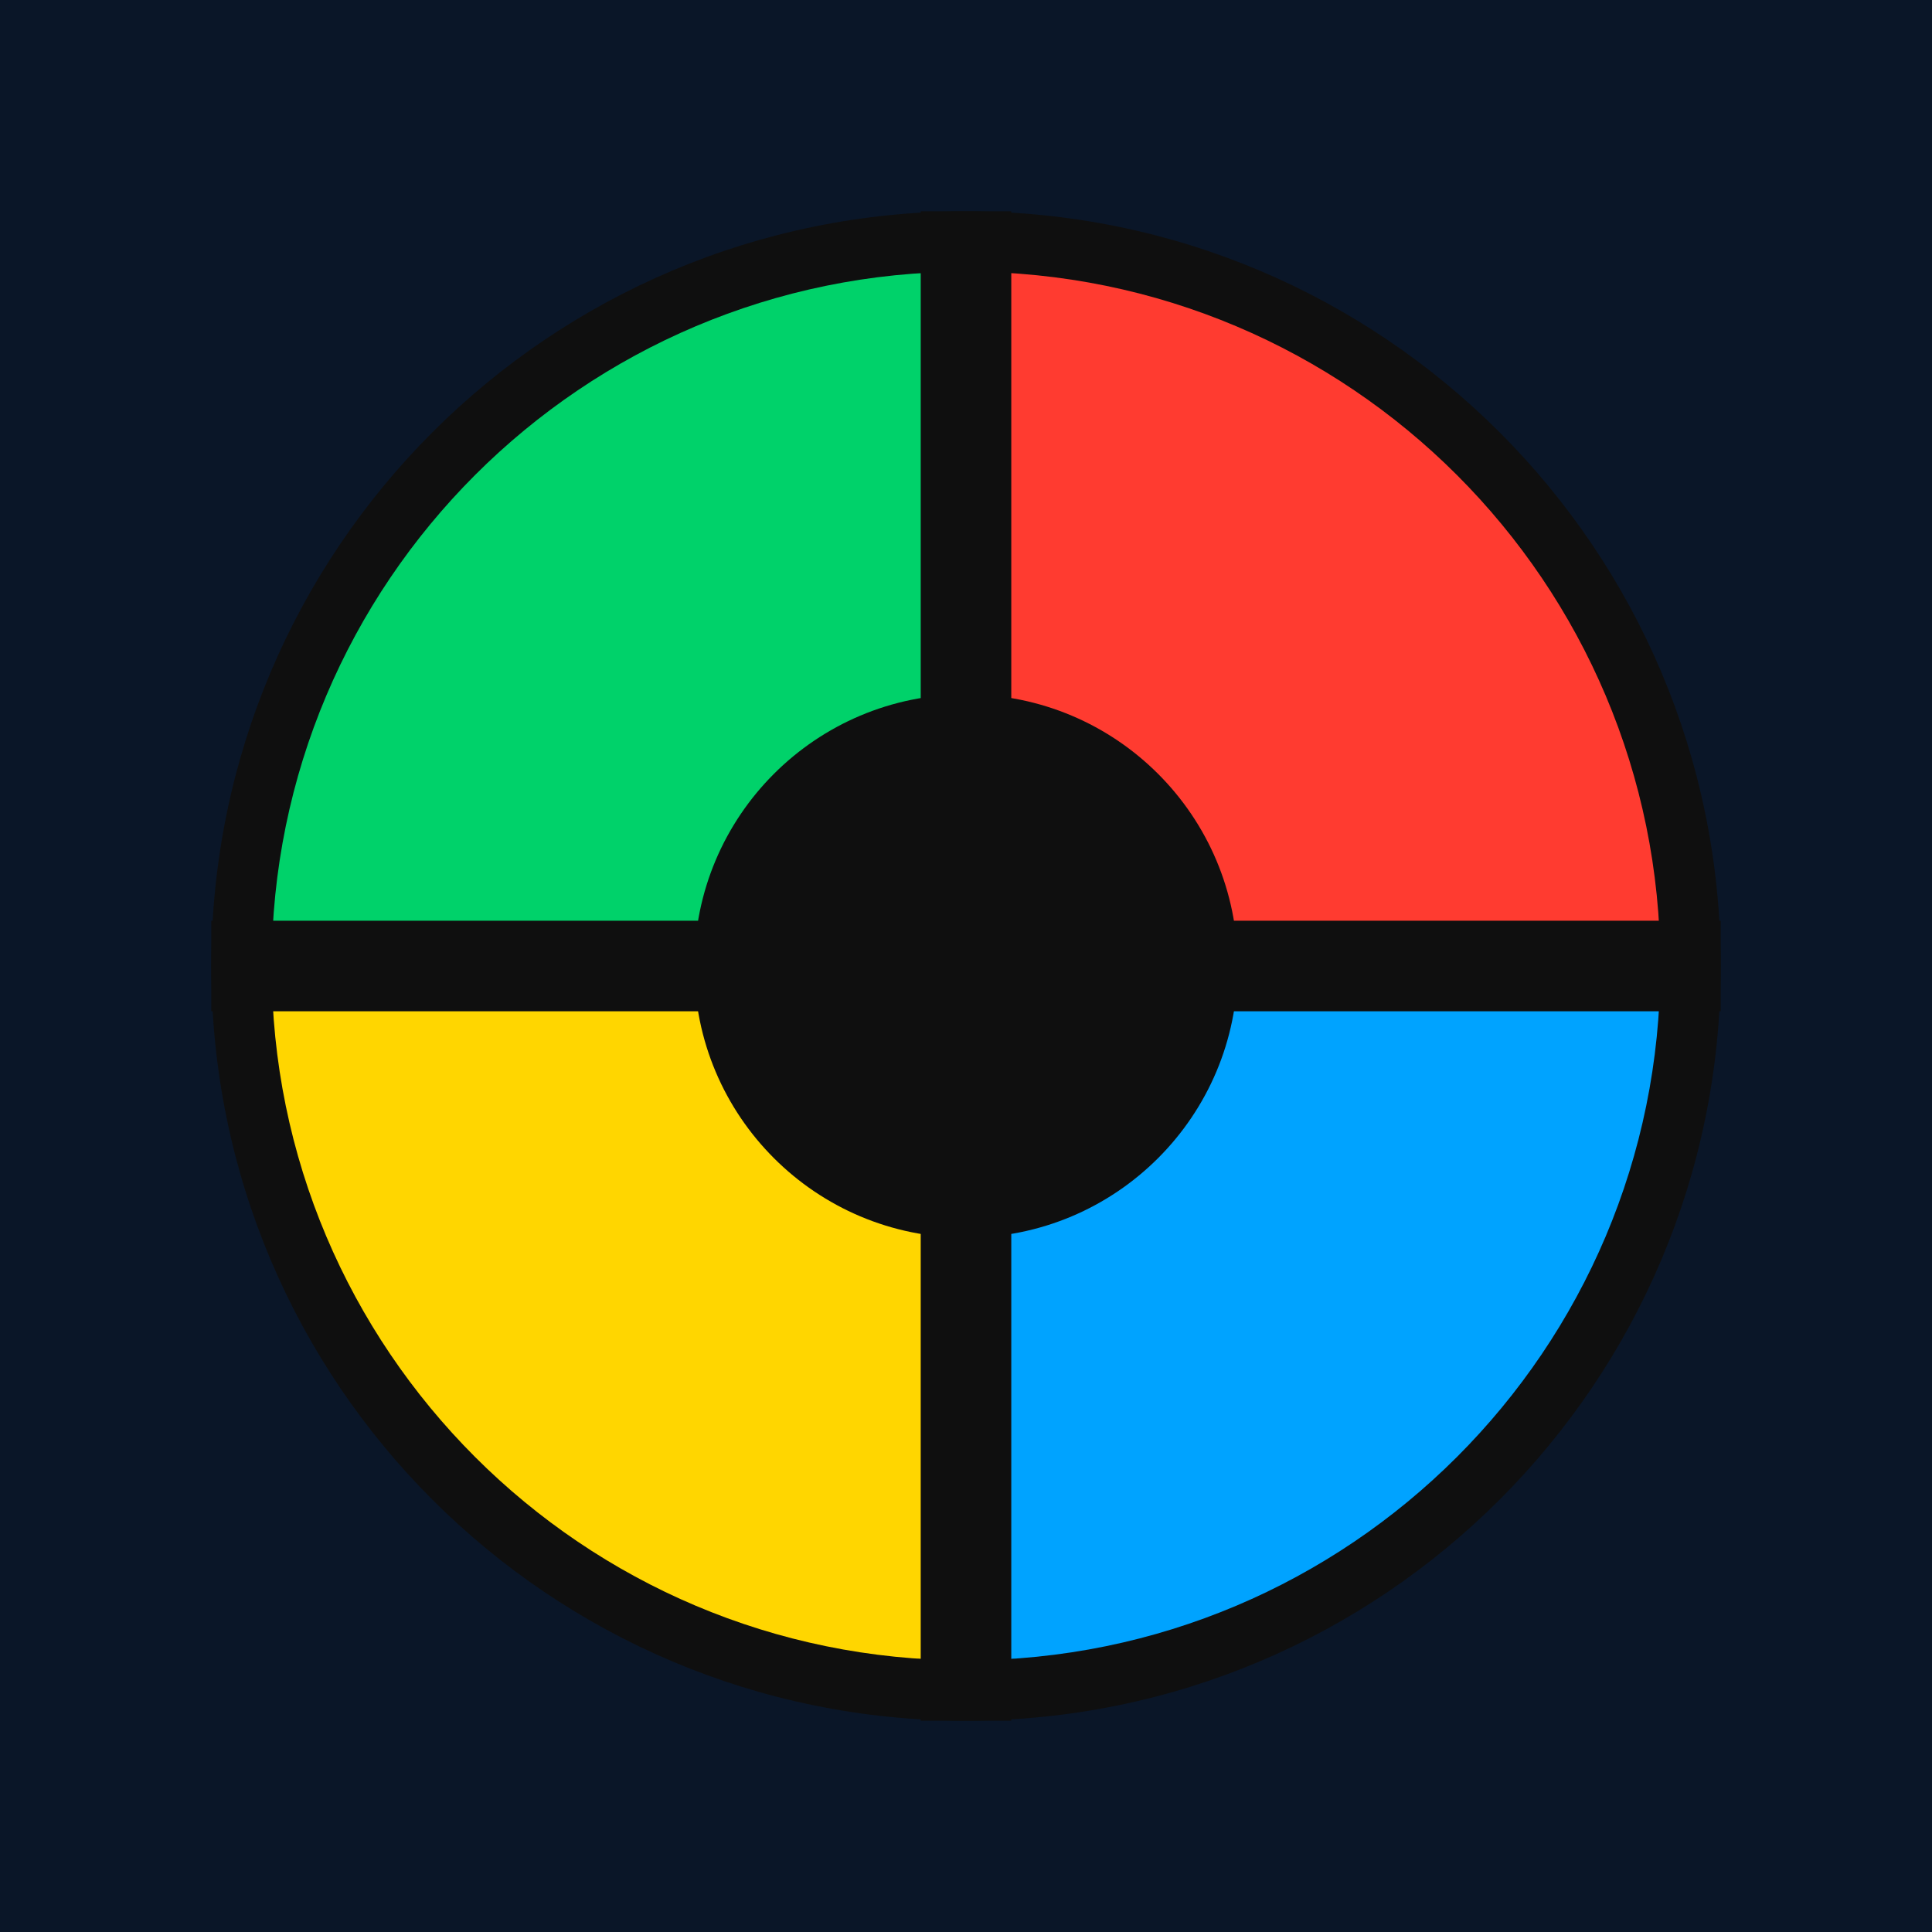
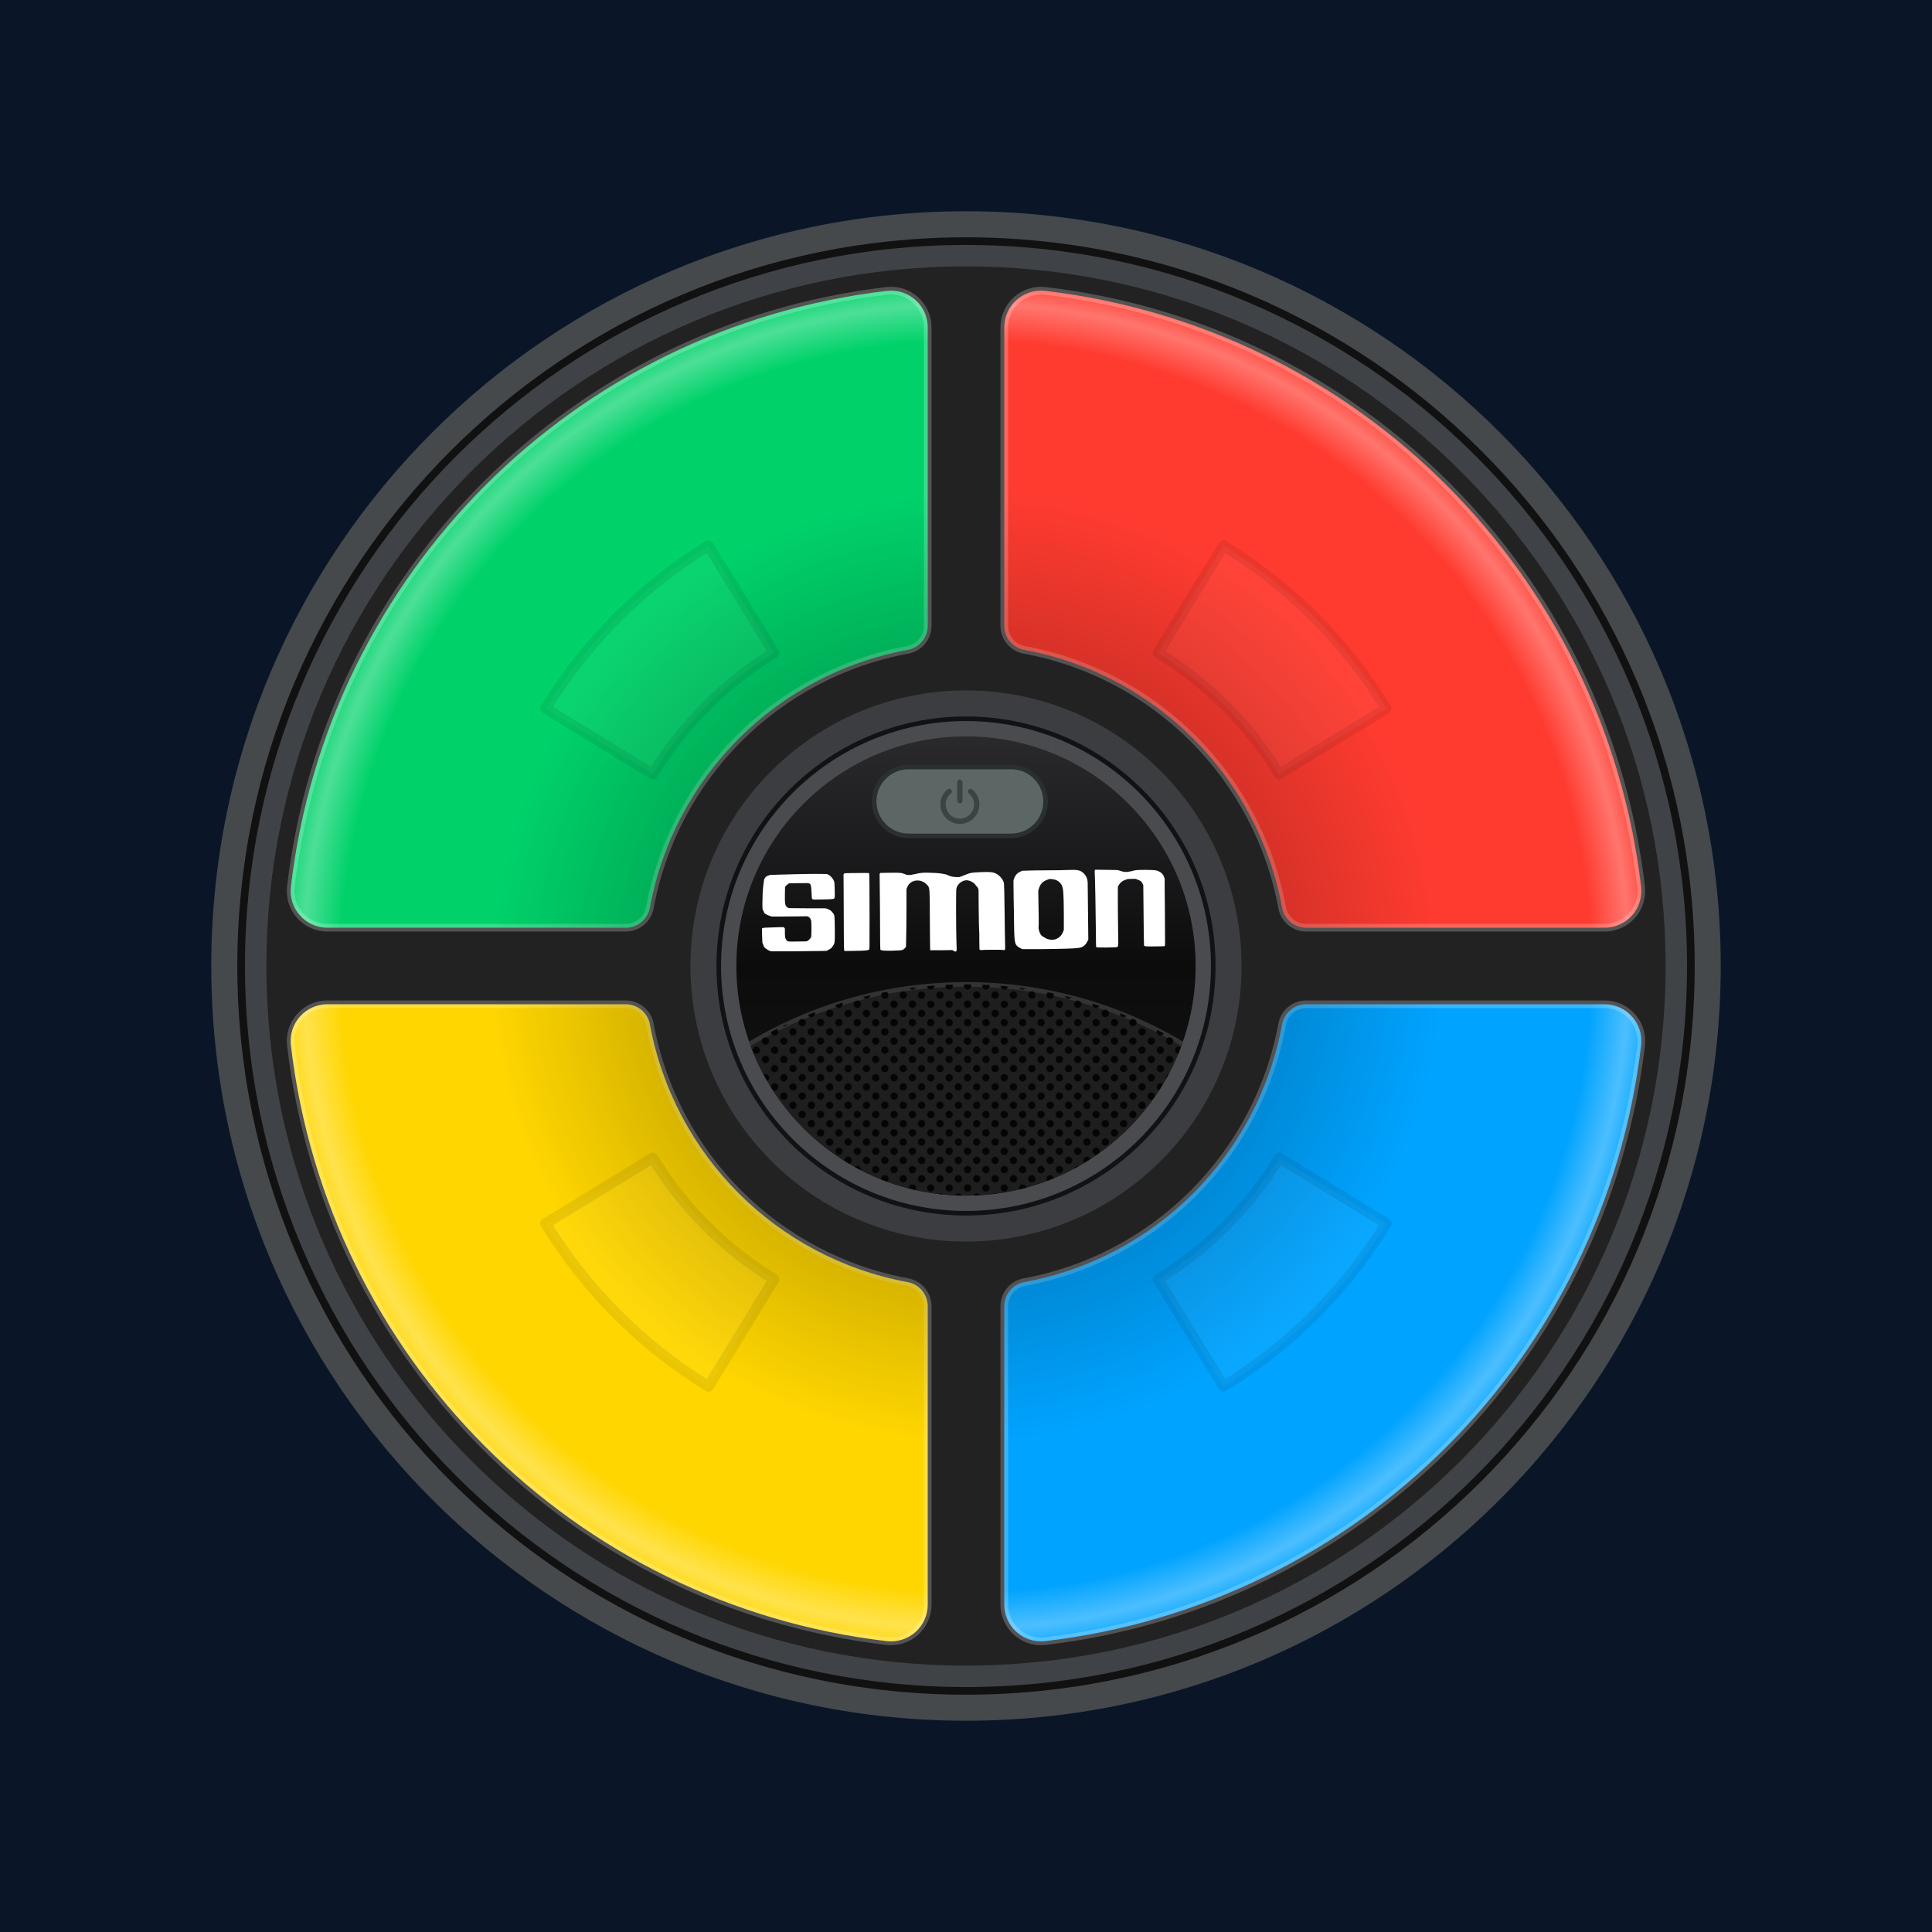
<svg xmlns="http://www.w3.org/2000/svg" viewBox="0 0 512 512">
+   <defs>
+     <radialGradient id="pad-shade" gradientUnits="userSpaceOnUse" cx="500" cy="500" r="444">
+       <stop offset="0.47" stop-color="#000" stop-opacity="0.16" />
+       <stop offset="0.7" stop-color="#000" stop-opacity="0" />
+       <stop offset="0.92" stop-color="#fff" stop-opacity="0" />
+       <stop offset="0.975" stop-color="#fff" stop-opacity="0.3" />
+       <stop offset="1" stop-color="#fff" stop-opacity="0.12" />
+     </radialGradient>
+     <linearGradient id="hub-gloss" x1="0" y1="0" x2="0" y2="1">
+       <stop offset="0" stop-color="#2a2a2d" />
+       <stop offset="0.5" stop-color="#0c0c0d" />
+       <stop offset="1" stop-color="#151516" />
+     </linearGradient>
+     <pattern id="grille-holes" width="12" height="12" patternUnits="userSpaceOnUse">
+       <circle cx="3" cy="3" r="2.4" fill="#050505" />
+       <circle cx="9" cy="9" r="2.4" fill="#050505" />
+     </pattern>
+     <clipPath id="hub-inner">
+       <circle cx="500" cy="500" r="150" />
+     </clipPath>
+   </defs>
  <rect width="512" height="512" fill="#0A1628" />
-   <circle cx="256" cy="256" r="200" fill="#0F0F0F" />
-   <path d="M256 256 L72 256 A184 184 0 0 1 256 72 Z" fill="#00D26A" />
-   <path d="M256 256 L256 72 A184 184 0 0 1 440 256 Z" fill="#FF3B30" />
-   <path d="M256 256 L440 256 A184 184 0 0 1 256 440 Z" fill="#00A3FF" />
-   <path d="M256 256 L256 440 A184 184 0 0 1 72 256 Z" fill="#FFD600" />
-   <rect x="244" y="56" width="24" height="400" fill="#0F0F0F" />
-   <rect x="56" y="244" width="400" height="24" fill="#0F0F0F" />
-   <circle cx="256" cy="256" r="72" fill="#0F0F0F" />
+   <g transform="translate(256 256) scale(0.4057) translate(-500 -500)">
+     <circle cx="500" cy="500" r="493" fill="#45494c" />
+     <circle cx="500" cy="500" r="476" fill="#111" />
+     <circle cx="500" cy="500" r="471" fill="#3f4246" />
+     <circle cx="500" cy="500" r="457" fill="#222" />
+     <circle cx="500" cy="500" r="180" fill="#3c3d41" />
+     <circle cx="500" cy="500" r="163" fill="#121214" />
+     <circle cx="500" cy="500" r="160" fill="#4a4b4f" />
+     <circle cx="500" cy="500" r="150" fill="url(#hub-gloss)" />
+     <g clip-path="url(#hub-inner)">
+       <circle cx="500" cy="788" r="276" fill="#1e1e1f" stroke="#333" stroke-width="3" />
+       <circle cx="500" cy="788" r="276" fill="url(#grille-holes)" />
+     </g>
+     <rect x="440" y="370" width="112" height="45" rx="22.5" fill="#5c6765" stroke="#2a2f2f" stroke-width="3" />
+     <path d="M489 386 A11 11 0 1 0 503 386" fill="none" stroke="#3b4443" stroke-width="3.5" stroke-linecap="round" />
+     <line x1="496" y1="380" x2="496" y2="392" stroke="#3b4443" stroke-width="3.5" stroke-linecap="round" />
+     <path d="M565.9 437.3C564.3 437.4 558.5 437.5 553 437.5C547.5 437.5 541.6 437.6 539.9 437.7L536.7 437.8 535.4 438.4C533.1 439.5 532 441 531.2 443.4L531 444.4 531.1 454.6C531.2 460.2 531.4 468.5 531.4 473.1C531.6 485.7 531.8 486.4 535.6 488.4L536.8 489 548.3 489C560.8 488.9 570.9 488.6 572.8 488.3C575.3 487.9 575.5 487.8 576.5 487.2C577.8 486.3 578.5 485.5 579.3 483.9L579.9 482.8 579.7 465.3C579.6 455.8 579.5 447.4 579.5 446.8C579.6 443.4 578.7 441.2 576.7 439.3C574.5 437.3 572.8 437 565.9 437.3M584.2 437.5C584 437.8 584 438.4 584.1 439.4C584.3 442.2 584.7 462.7 584.8 475.1C584.9 485.1 584.9 487.6 585.1 487.7C585.4 488.1 598.2 487.9 598.8 487.6C599.5 487.1 599.6 486.5 599.4 480.7C599.4 477.7 599.3 469.2 599.2 461.8L599.2 448.3 599.7 447.3C600.4 445.9 602.1 444.4 603.6 443.9C604 443.8 604.6 443.6 604.9 443.4C605.5 443.2 606.1 443.1 608.3 443.1L610.9 443.1 612.1 443.6C614.2 444.4 614.6 444.7 615.2 446L615.8 447.1 616 466.7C616.1 479.5 616.2 486.4 616.3 486.6C616.6 487.2 617.3 487.3 623.5 487.2L629.5 487.1 629.8 486.8C630.1 486.4 630.1 488.9 629.9 461.7C629.8 451.9 629.7 443.7 629.8 443.6C629.9 443.4 629.8 442.9 629.2 441.4C628.6 439.7 626.7 438.2 624.3 437.6C622.6 437.1 612.2 437.1 610.4 437.5C605.8 438.7 604.2 438.8 602.3 438.3C601.8 438.1 600.8 437.8 600 437.6L598.6 437.3 591.5 437.2L584.4 437.1 584.2 437.5M509.4 438.7C503.1 439 502.8 439.1 498.1 441L495.8 441.9 493.8 441.9C491.7 441.9 489.8 441.5 488.3 440.7C486.4 439.8 482.3 439.2 476.8 439.1C472.1 438.9 470.3 439.1 466.5 440C462.9 440.8 461.9 440.8 459.8 439.9C457.8 439.1 457.2 439 450.3 439.1L444.1 439.2 443.8 439.5C443.5 439.9 443.5 440.1 443.6 441.7C443.6 442.8 443.7 451.6 443.8 461.5C443.9 487.2 443.9 489.2 444.2 489.5C444.7 489.9 447.5 490.1 451.5 490C453.5 489.9 455.7 489.8 456.4 489.8C458.2 489.8 459.4 489.3 460.2 488.2L460.8 487.5 460.9 482.4C461 479.6 461.1 471.1 461.1 463.6L461.1 449.9 461.5 448.8C463.3 443.5 470.5 442.5 474.6 447C476.4 449 476.3 448.2 476.4 472.7C476.5 482 476.5 489.6 476.6 489.7C476.7 489.7 480 489.7 483.9 489.7L491.1 489.6 491.6 489.9C492.9 490.7 493 490.7 493.3 490.5C494 490.2 494 489.9 493.8 485.6C493.5 478.3 493.4 450.9 493.7 449.6C494.1 446.7 497.4 444 500.3 444C502.5 444 505.5 445.6 506.3 447.2C506.5 447.5 506.9 447.9 507.1 448.1C507.3 448.2 507.7 448.8 507.9 449.3L508.2 450.3 508.3 463.3C508.4 470.5 508.5 476.5 508.6 476.7C508.7 476.8 508.7 479.7 508.7 483.1L508.8 489.2 509.1 489.4C509.3 489.6 509.6 489.6 509.8 489.6C510.6 489.4 523.3 489.3 524.1 489.5C525.7 489.9 525.7 489.8 525.5 484.2C525.4 481.7 525.3 472.2 525.2 463.3C525.1 452.7 524.9 446.6 524.8 446C524.2 443 521.2 439.9 518 439C516.3 438.6 514.6 438.5 509.4 438.7M425.2 439.3L420.6 439.4 420.3 439.8L420 440.2 420.1 456.4C420.1 465.3 420.2 476.4 420.2 481.1C420.3 488.1 420.3 489.7 420.5 489.9L420.7 490.2 427.5 490.1C434.7 490 436.2 489.8 436.7 489.2C437 488.8 437 490.2 437 468.4C437 448 436.9 439.5 436.7 439.3C436.5 439.2 432.2 439.2 425.2 439.3M390.2 440C387.2 440.1 381.9 440.2 378.4 440.3L372.1 440.5 370.9 440.9C369.6 441.4 369.3 441.6 368.6 442.6C368.1 443.4 368.1 443.4 367.6 447.3C367.2 450.1 367 456.1 367 459.8L367.1 462.9 367.6 463.9C367.9 464.4 368.2 465 368.2 465.1C368.2 465.6 369.6 466.5 371.6 467.2L373.1 467.7 378.7 467.7C381.9 467.7 386.8 467.6 389.7 467.6C396.4 467.5 396.3 467.4 397.2 467.9C398 468.3 398.7 469.5 398.9 470.7C399.1 472.3 399.1 480.7 398.8 481.2C398.4 482 397.5 483 396.7 483.4L396 483.9 390.3 484C383.9 484.1 383.6 484.1 382.9 483.3C381.9 482.2 381.7 481.2 381.7 478.2L381.7 475.5 381.3 475.1L381 474.6 376 474.7C368.9 474.9 367.4 475 367 475.3L366.7 475.6 366.8 480.2L367 484.8 367.5 485.9C367.7 486.6 368 487.3 368.1 487.5C368.3 488 370.7 489.8 371.8 490.1L372.8 490.4 386.7 490.4C394.3 490.3 402.5 490.2 404.8 490.2L408.9 490.1 410.3 489.4C411.8 488.6 412.5 487.9 412.9 487.1C413.1 486.8 413.4 486.4 413.5 486.2C414.3 485.2 414.4 483.5 414.3 475.3C414.2 466.7 414.2 466.8 413 465.3C412 463.9 411.1 463.3 409.5 462.7L408.1 462.3 396.1 462.3L384.2 462.2 383.5 461.8C381.9 460.9 381.6 459.7 381.7 453.4L381.8 448.4 382.3 447.7C382.7 447.3 383.3 446.8 383.7 446.5L384.4 446 390.2 445.9C397.1 445.8 396.9 445.8 397.6 446.1C398.7 446.6 398.8 447.3 399.1 451.8L399.3 455.8 399.6 456.2C399.9 456.5 400.2 456.6 400.7 456.6C401.1 456.6 404 456.5 407.1 456.5C413.3 456.4 413.8 456.3 414.2 455.4C414.4 454.8 414.2 446.7 414 445.3C413.5 443 410.9 440.2 408.9 439.9C407.9 439.8 397.2 439.8 390.2 440M553 443.7C550.1 444.8 548.5 446.5 547.7 449.2L547.2 450.8 547.3 456.8C547.5 464.5 547.6 474.3 547.4 474.9C547.3 475.5 547.9 477.9 548.4 478.7C548.7 479 548.8 479.4 548.8 479.5C548.8 479.7 550.4 481 550.9 481.2C551.2 481.3 551.6 481.5 551.8 481.7C553.5 482.8 556.6 483.2 558.5 482.5C560.7 481.8 562.4 480.1 563.3 477.9L563.9 476.4 563.9 465.8C563.8 452 563.6 449 562.4 447C561 444.6 558.8 443.4 555.7 443.2L554.3 443.2 553 443.7" fill="#fff" fill-rule="evenodd" />
+     <g transform="rotate(0 500 500)">
+       <path d="M475.0 82.9 L475.0 277.8 A16 16 0 0 1 461.9 293.5 A210 210 0 0 0 293.5 461.9 A16 16 0 0 1 277.8 475.0 L82.9 475.0 A24 24 0 0 1 59.0 448.2 A444 444 0 0 1 448.2 59.0 A24 24 0 0 1 475.0 82.9 Z" fill="#00D26A" stroke="#fff" stroke-opacity="0.22" stroke-width="5" />
+       <path d="M475.0 82.9 L475.0 277.8 A16 16 0 0 1 461.9 293.5 A210 210 0 0 0 293.5 461.9 A16 16 0 0 1 277.8 475.0 L82.9 475.0 A24 24 0 0 1 59.0 448.2 A444 444 0 0 1 448.2 59.0 A24 24 0 0 1 475.0 82.9 Z" fill="url(#pad-shade)" />
+       <path d="M225.4 331.8 A322 322 0 0 1 331.8 225.4 L374.6 295.4 A240 240 0 0 0 295.4 374.6 Z" fill="#fff" fill-opacity="0.04" stroke="#000" stroke-opacity="0.08" stroke-width="7" stroke-linejoin="round" />
+     </g>
+     <g transform="rotate(90 500 500)">
+       <path d="M475.0 82.9 L475.0 277.8 A16 16 0 0 1 461.9 293.5 A210 210 0 0 0 293.5 461.9 A16 16 0 0 1 277.8 475.0 L82.9 475.0 A24 24 0 0 1 59.0 448.2 A444 444 0 0 1 448.2 59.0 A24 24 0 0 1 475.0 82.9 Z" fill="#FF3B30" stroke="#fff" stroke-opacity="0.22" stroke-width="5" />
+       <path d="M475.0 82.9 L475.0 277.8 A16 16 0 0 1 461.9 293.5 A210 210 0 0 0 293.5 461.9 A16 16 0 0 1 277.8 475.0 L82.9 475.0 A24 24 0 0 1 59.0 448.2 A444 444 0 0 1 448.2 59.0 A24 24 0 0 1 475.0 82.9 Z" fill="url(#pad-shade)" />
+       <path d="M225.4 331.8 A322 322 0 0 1 331.8 225.4 L374.6 295.4 A240 240 0 0 0 295.4 374.6 Z" fill="#fff" fill-opacity="0.04" stroke="#000" stroke-opacity="0.08" stroke-width="7" stroke-linejoin="round" />
+     </g>
+     <g transform="rotate(180 500 500)">
+       <path d="M475.0 82.9 L475.0 277.8 A16 16 0 0 1 461.9 293.5 A210 210 0 0 0 293.5 461.9 A16 16 0 0 1 277.8 475.0 L82.9 475.0 A24 24 0 0 1 59.0 448.2 A444 444 0 0 1 448.2 59.0 A24 24 0 0 1 475.0 82.9 Z" fill="#00A3FF" stroke="#fff" stroke-opacity="0.22" stroke-width="5" />
+       <path d="M475.0 82.9 L475.0 277.8 A16 16 0 0 1 461.9 293.5 A210 210 0 0 0 293.5 461.9 A16 16 0 0 1 277.8 475.0 L82.9 475.0 A24 24 0 0 1 59.0 448.2 A444 444 0 0 1 448.2 59.0 A24 24 0 0 1 475.0 82.9 Z" fill="url(#pad-shade)" />
+       <path d="M225.4 331.8 A322 322 0 0 1 331.8 225.4 L374.6 295.4 A240 240 0 0 0 295.4 374.6 Z" fill="#fff" fill-opacity="0.04" stroke="#000" stroke-opacity="0.08" stroke-width="7" stroke-linejoin="round" />
+     </g>
+     <g transform="rotate(270 500 500)">
+       <path d="M475.0 82.9 L475.0 277.8 A16 16 0 0 1 461.9 293.5 A210 210 0 0 0 293.5 461.9 A16 16 0 0 1 277.8 475.0 L82.9 475.0 A24 24 0 0 1 59.0 448.2 A444 444 0 0 1 448.2 59.0 A24 24 0 0 1 475.0 82.9 Z" fill="#FFD600" stroke="#fff" stroke-opacity="0.22" stroke-width="5" />
+       <path d="M475.0 82.9 L475.0 277.8 A16 16 0 0 1 461.9 293.5 A210 210 0 0 0 293.5 461.9 A16 16 0 0 1 277.8 475.0 L82.9 475.0 A24 24 0 0 1 59.0 448.2 A444 444 0 0 1 448.2 59.0 A24 24 0 0 1 475.0 82.9 Z" fill="url(#pad-shade)" />
+       <path d="M225.4 331.8 A322 322 0 0 1 331.8 225.4 L374.6 295.4 A240 240 0 0 0 295.4 374.6 Z" fill="#fff" fill-opacity="0.04" stroke="#000" stroke-opacity="0.08" stroke-width="7" stroke-linejoin="round" />
+     </g>
+   </g>
</svg>
